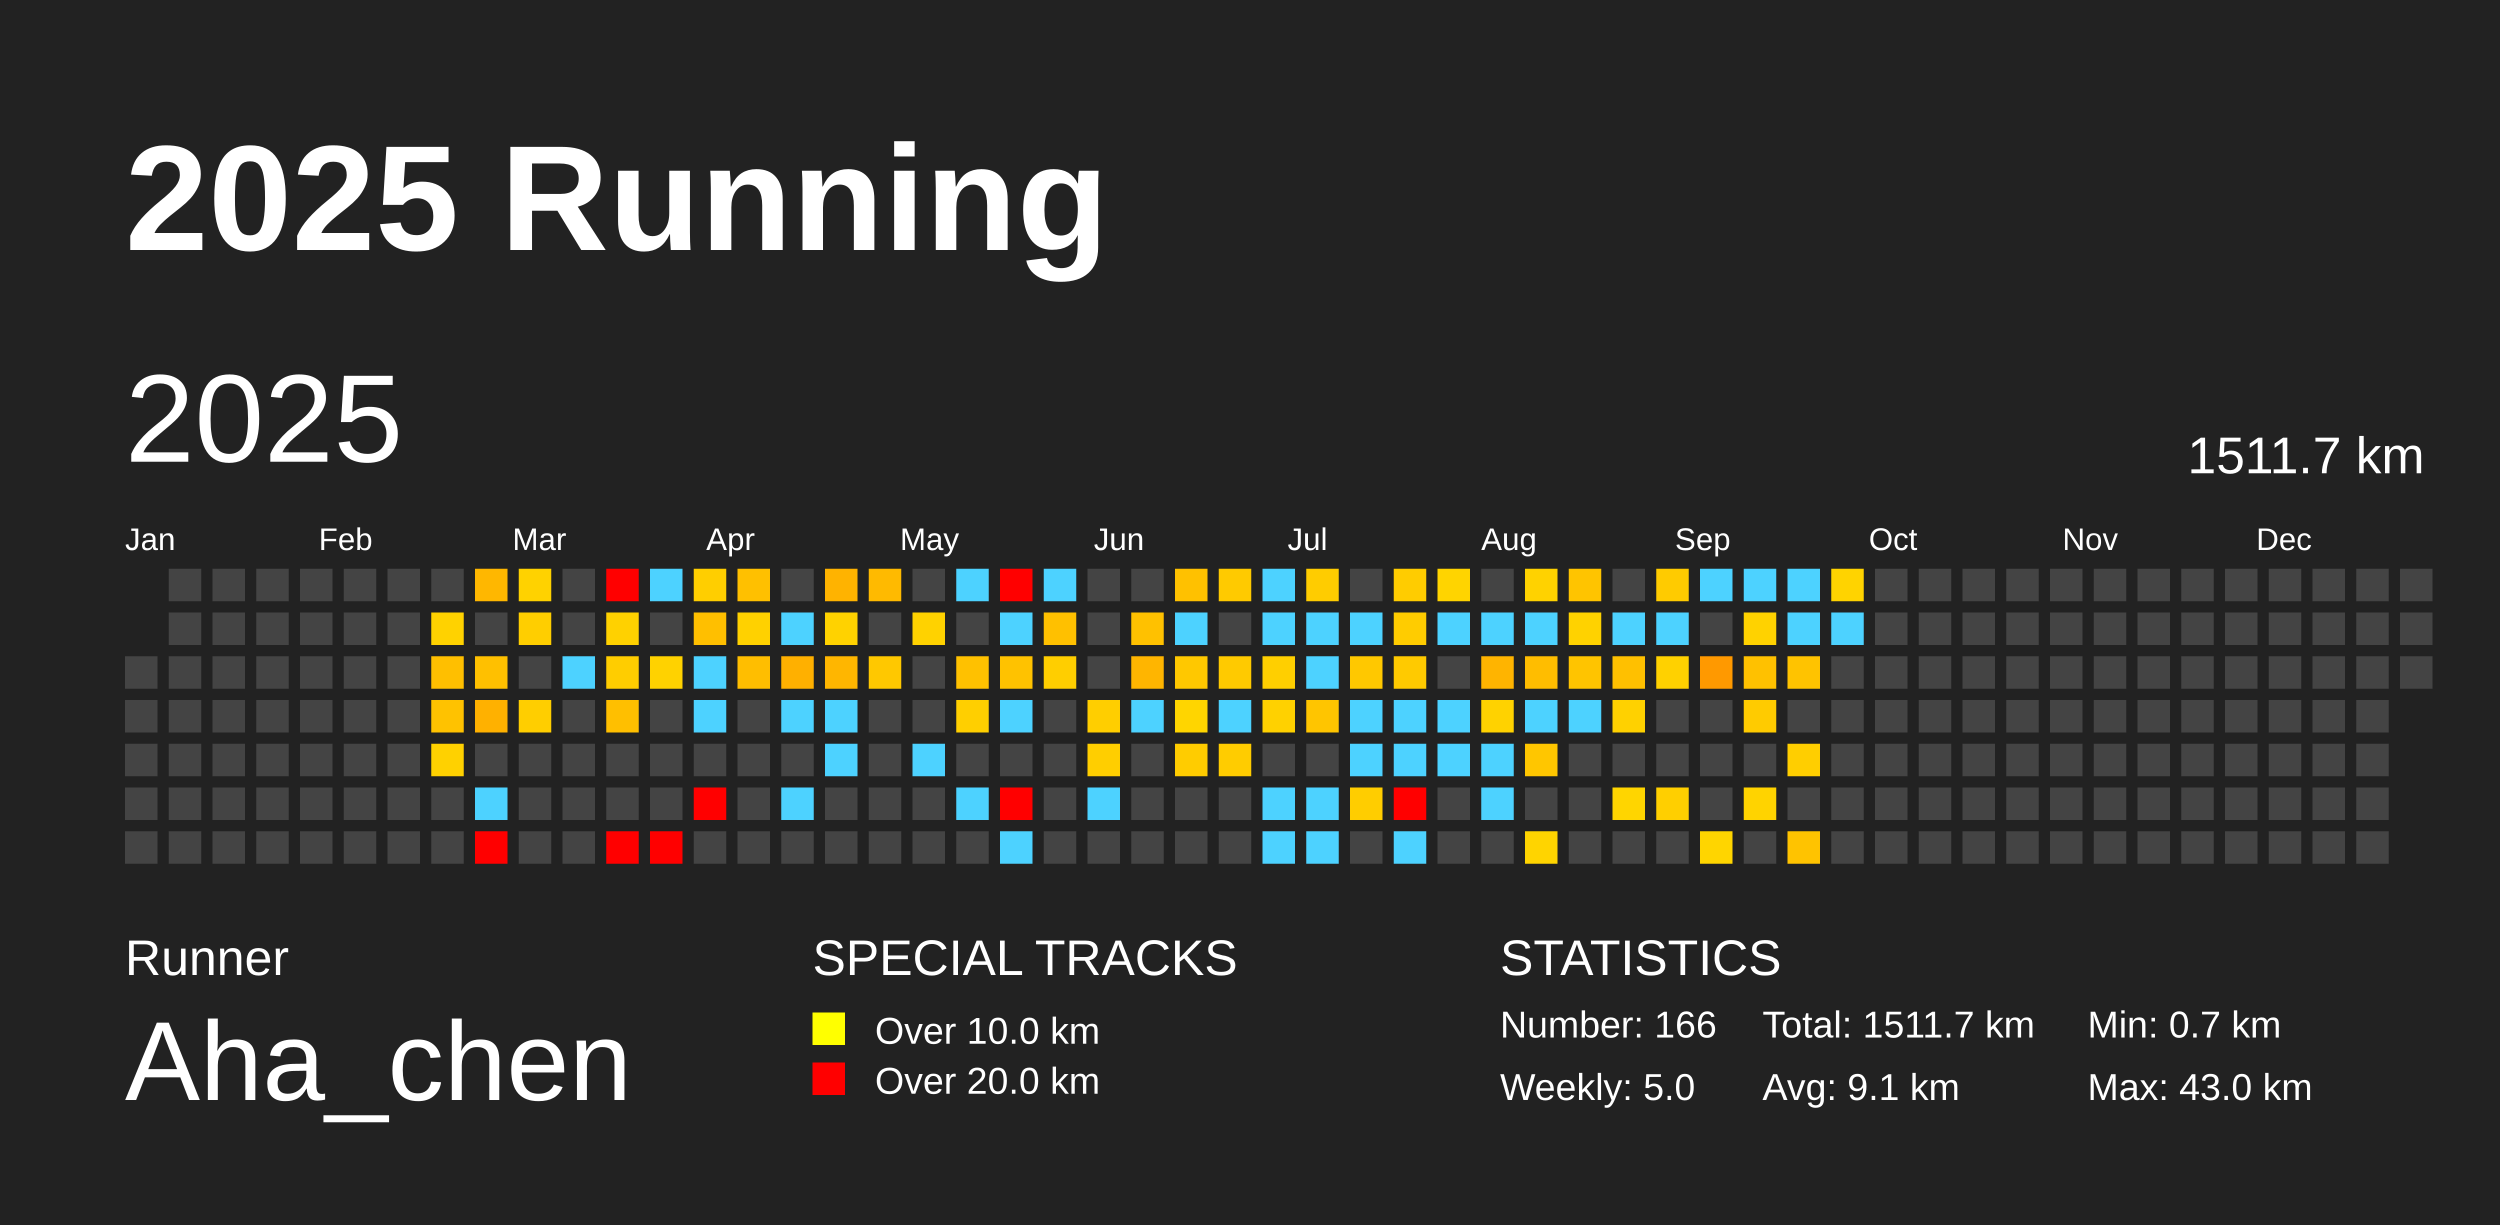
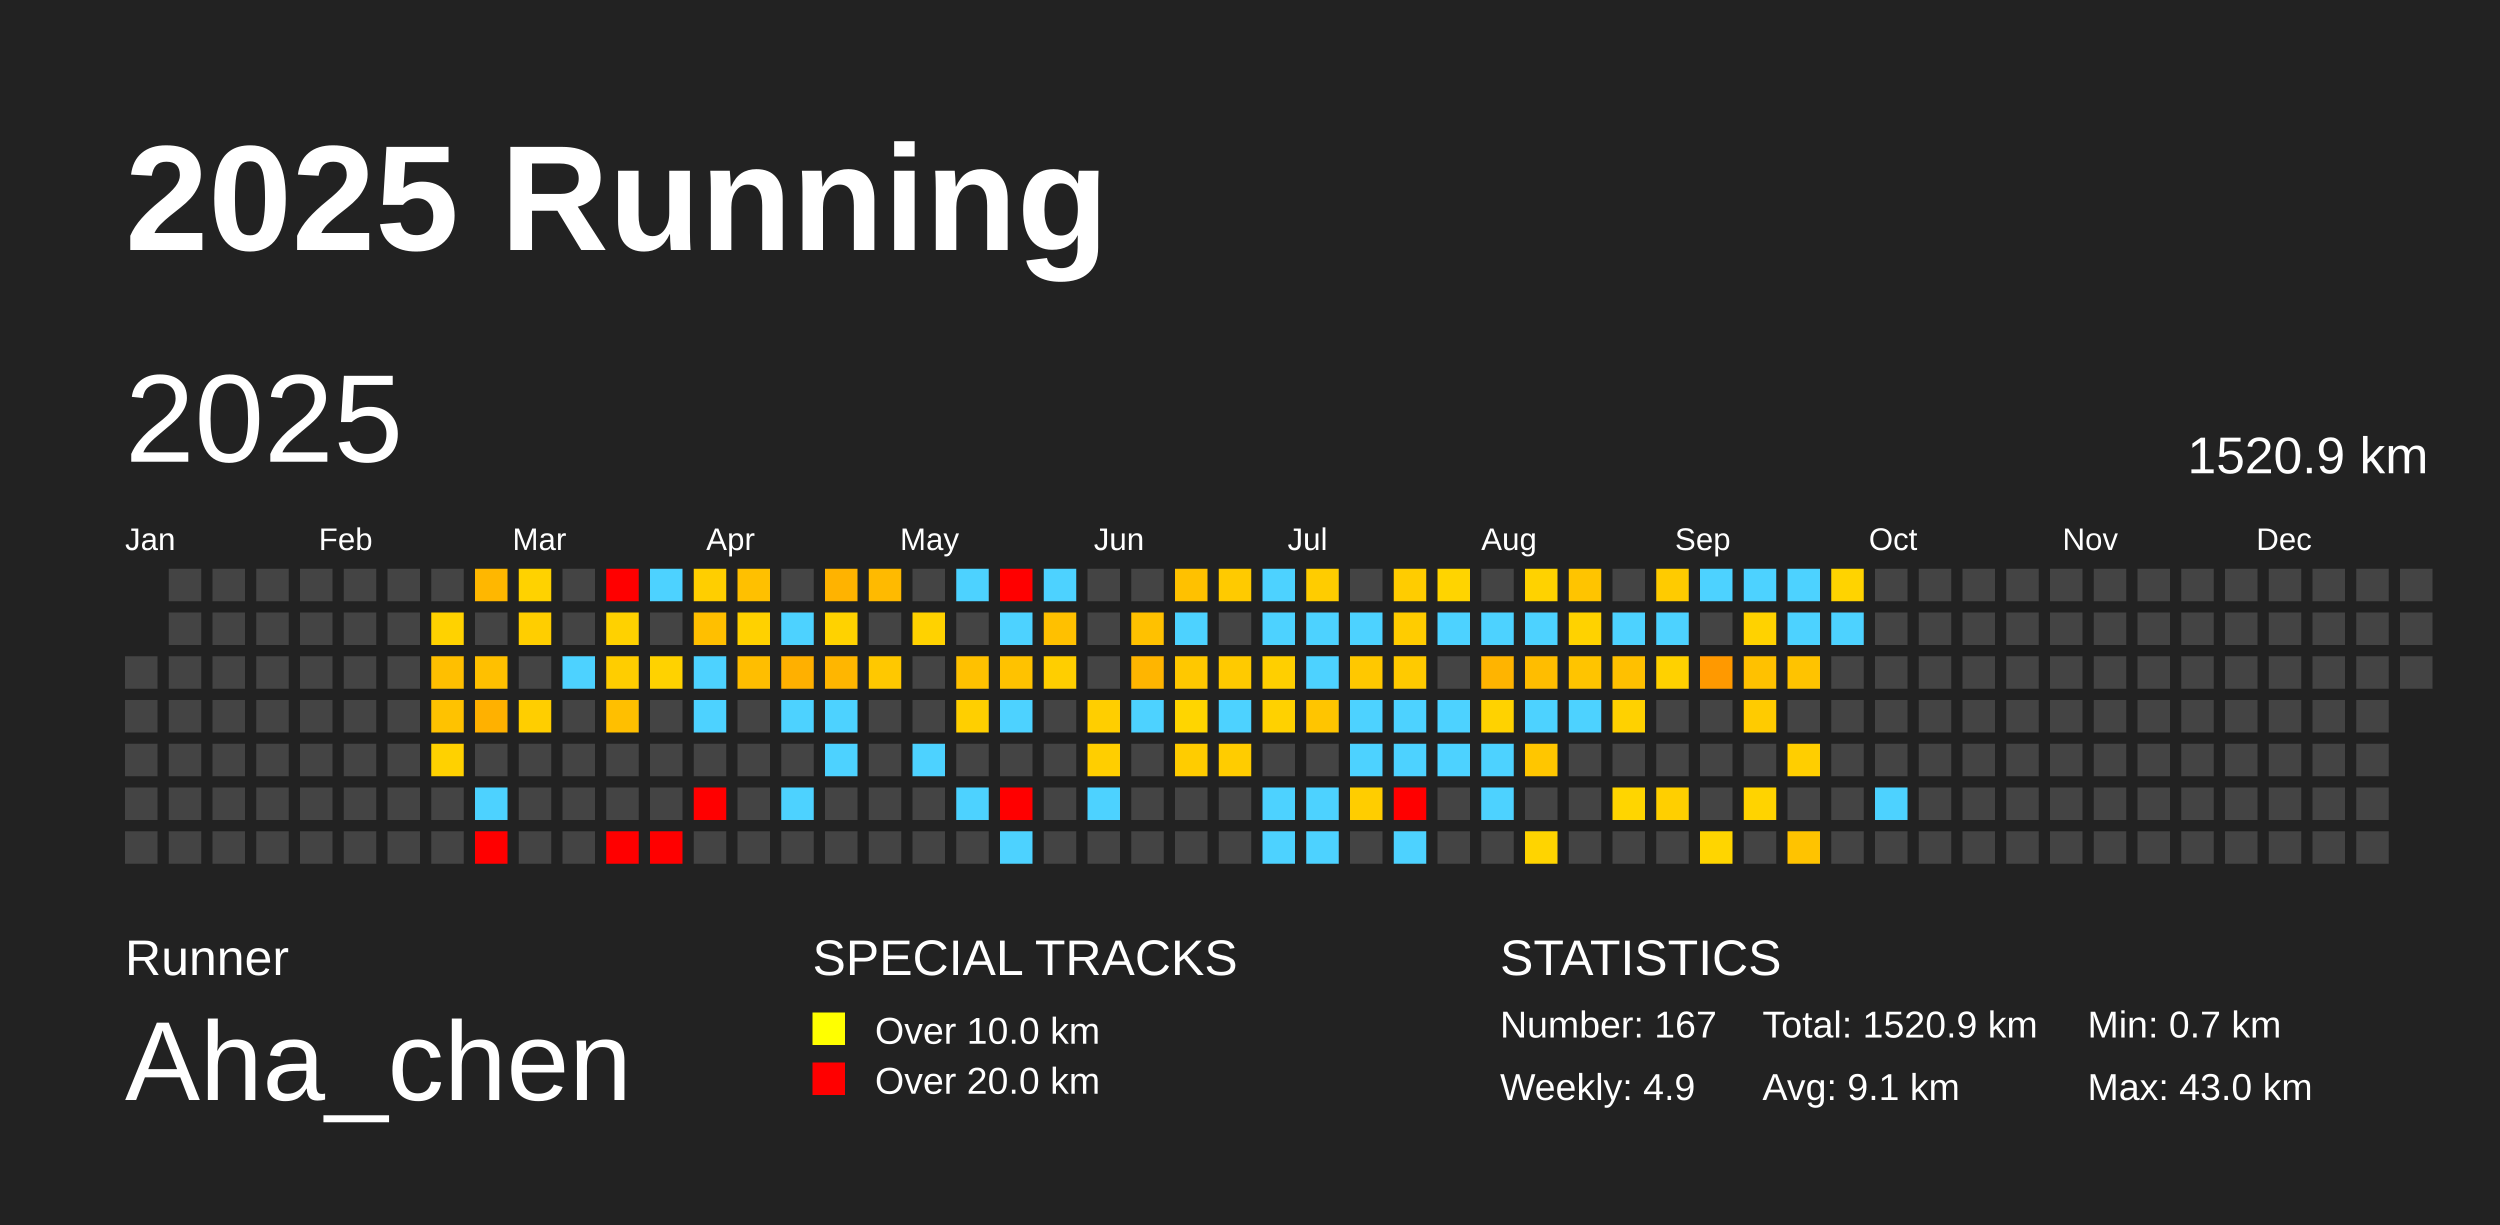
<svg xmlns="http://www.w3.org/2000/svg" baseProfile="full" height="98mm" version="1.1" viewBox="0,0,200,98" width="200mm">
  <defs />
  <rect fill="#222222" height="98" width="200" x="0" y="0" />
  <text fill="#FFFFFF" style="font-size:12px; font-family:Arial; font-weight:bold;" x="10" y="20">2025 Running</text>
  <text fill="#FFFFFF" style="font-size:4px; font-family:Arial" x="10" y="78">Runner</text>
  <text fill="#FFFFFF" style="font-size:9px; font-family:Arial" x="10" y="88">Aha_chen</text>
  <text fill="#FFFFFF" style="font-size:4px; font-family:Arial" x="65" y="78">SPECIAL TRACKS</text>
  <rect fill="yellow" height="2.6" width="2.6" x="65" y="81" />
  <text fill="#FFFFFF" style="font-size:3px; font-family:Arial" x="70" y="83.5">Over 10.0 km</text>
  <rect fill="red" height="2.6" width="2.6" x="65" y="85" />
  <text fill="#FFFFFF" style="font-size:3px; font-family:Arial" x="70" y="87.5">Over 20.0 km</text>
  <text fill="#FFFFFF" style="font-size:4px; font-family:Arial" x="120" y="78">STATISTICS</text>
-   <text fill="#FFFFFF" style="font-size:3px; font-family:Arial" x="120" y="83">Number: 166</text>
-   <text fill="#FFFFFF" style="font-size:3px; font-family:Arial" x="120" y="88">Weekly: 5.0</text>
-   <text fill="#FFFFFF" style="font-size:3px; font-family:Arial" x="141" y="83">Total: 1511.7 km</text>
+   <text fill="#FFFFFF" style="font-size:3px; font-family:Arial" x="120" y="83">Number: 167</text>
+   <text fill="#FFFFFF" style="font-size:3px; font-family:Arial" x="120" y="88">Weekly: 4.9</text>
+   <text fill="#FFFFFF" style="font-size:3px; font-family:Arial" x="141" y="83">Total: 1520.9 km</text>
  <text fill="#FFFFFF" style="font-size:3px; font-family:Arial" x="141" y="88">Avg: 9.1 km</text>
  <text fill="#FFFFFF" style="font-size:3px; font-family:Arial" x="167" y="83">Min: 0.7 km</text>
  <text fill="#FFFFFF" style="font-size:3px; font-family:Arial" x="167" y="88">Max: 43.0 km</text>
  <text dominant-baseline="hanging" fill="#FFFFFF" style="font-size:10.0px; font-family:Arial;" x="10" y="30">2025</text>
-   <text dominant-baseline="hanging" fill="#FFFFFF" style="font-size:4.125px; font-family:Arial;" x="175" y="35">1511.7 km</text>
+   <text dominant-baseline="hanging" fill="#FFFFFF" style="font-size:4.125px; font-family:Arial;" x="175" y="35">1520.9 km</text>
  <text fill="#FFFFFF" style="font-size:2.5px; font-family:Arial" x="10.0" y="44">Jan</text>
  <text fill="#FFFFFF" style="font-size:2.5px; font-family:Arial" x="25.5" y="44">Feb</text>
  <text fill="#FFFFFF" style="font-size:2.5px; font-family:Arial" x="41.0" y="44">Mar</text>
  <text fill="#FFFFFF" style="font-size:2.5px; font-family:Arial" x="56.5" y="44">Apr</text>
  <text fill="#FFFFFF" style="font-size:2.5px; font-family:Arial" x="72.0" y="44">May</text>
  <text fill="#FFFFFF" style="font-size:2.5px; font-family:Arial" x="87.5" y="44">Jun</text>
  <text fill="#FFFFFF" style="font-size:2.5px; font-family:Arial" x="103.0" y="44">Jul</text>
  <text fill="#FFFFFF" style="font-size:2.5px; font-family:Arial" x="118.5" y="44">Aug</text>
  <text fill="#FFFFFF" style="font-size:2.5px; font-family:Arial" x="134.0" y="44">Sep</text>
  <text fill="#FFFFFF" style="font-size:2.5px; font-family:Arial" x="149.5" y="44">Oct</text>
  <text fill="#FFFFFF" style="font-size:2.5px; font-family:Arial" x="165.0" y="44">Nov</text>
  <text fill="#FFFFFF" style="font-size:2.5px; font-family:Arial" x="180.5" y="44">Dec</text>
  <rect fill="#444444" height="2.6" width="2.6" x="10.0" y="52.5" />
  <rect fill="#444444" height="2.6" width="2.6" x="10.0" y="56.0" />
  <rect fill="#444444" height="2.6" width="2.6" x="10.0" y="59.5" />
  <rect fill="#444444" height="2.6" width="2.6" x="10.0" y="63.0" />
  <rect fill="#444444" height="2.6" width="2.6" x="10.0" y="66.5" />
  <rect fill="#444444" height="2.6" width="2.6" x="13.5" y="45.5" />
  <rect fill="#444444" height="2.6" width="2.6" x="13.5" y="49.0" />
  <rect fill="#444444" height="2.6" width="2.6" x="13.5" y="52.5" />
  <rect fill="#444444" height="2.6" width="2.6" x="13.5" y="56.0" />
  <rect fill="#444444" height="2.6" width="2.6" x="13.5" y="59.5" />
  <rect fill="#444444" height="2.6" width="2.6" x="13.5" y="63.0" />
  <rect fill="#444444" height="2.6" width="2.6" x="13.5" y="66.5" />
  <rect fill="#444444" height="2.6" width="2.6" x="17.0" y="45.5" />
  <rect fill="#444444" height="2.6" width="2.6" x="17.0" y="49.0" />
  <rect fill="#444444" height="2.6" width="2.6" x="17.0" y="52.5" />
  <rect fill="#444444" height="2.6" width="2.6" x="17.0" y="56.0" />
  <rect fill="#444444" height="2.6" width="2.6" x="17.0" y="59.5" />
  <rect fill="#444444" height="2.6" width="2.6" x="17.0" y="63.0" />
  <rect fill="#444444" height="2.6" width="2.6" x="17.0" y="66.5" />
  <rect fill="#444444" height="2.6" width="2.6" x="20.5" y="45.5" />
  <rect fill="#444444" height="2.6" width="2.6" x="20.5" y="49.0" />
  <rect fill="#444444" height="2.6" width="2.6" x="20.5" y="52.5" />
  <rect fill="#444444" height="2.6" width="2.6" x="20.5" y="56.0" />
  <rect fill="#444444" height="2.6" width="2.6" x="20.5" y="59.5" />
  <rect fill="#444444" height="2.6" width="2.6" x="20.5" y="63.0" />
  <rect fill="#444444" height="2.6" width="2.6" x="20.5" y="66.5" />
  <rect fill="#444444" height="2.6" width="2.6" x="24.0" y="45.5" />
  <rect fill="#444444" height="2.6" width="2.6" x="24.0" y="49.0" />
  <rect fill="#444444" height="2.6" width="2.6" x="24.0" y="52.5" />
  <rect fill="#444444" height="2.6" width="2.6" x="24.0" y="56.0" />
  <rect fill="#444444" height="2.6" width="2.6" x="24.0" y="59.5" />
  <rect fill="#444444" height="2.6" width="2.6" x="24.0" y="63.0" />
  <rect fill="#444444" height="2.6" width="2.6" x="24.0" y="66.5" />
  <rect fill="#444444" height="2.6" width="2.6" x="27.5" y="45.5" />
  <rect fill="#444444" height="2.6" width="2.6" x="27.5" y="49.0" />
  <rect fill="#444444" height="2.6" width="2.6" x="27.5" y="52.5" />
  <rect fill="#444444" height="2.6" width="2.6" x="27.5" y="56.0" />
  <rect fill="#444444" height="2.6" width="2.6" x="27.5" y="59.5" />
  <rect fill="#444444" height="2.6" width="2.6" x="27.5" y="63.0" />
  <rect fill="#444444" height="2.6" width="2.6" x="27.5" y="66.5" />
  <rect fill="#444444" height="2.6" width="2.6" x="31.0" y="45.5" />
  <rect fill="#444444" height="2.6" width="2.6" x="31.0" y="49.0" />
  <rect fill="#444444" height="2.6" width="2.6" x="31.0" y="52.5" />
  <rect fill="#444444" height="2.6" width="2.6" x="31.0" y="56.0" />
  <rect fill="#444444" height="2.6" width="2.6" x="31.0" y="59.5" />
  <rect fill="#444444" height="2.6" width="2.6" x="31.0" y="63.0" />
  <rect fill="#444444" height="2.6" width="2.6" x="31.0" y="66.5" />
  <rect fill="#444444" height="2.6" width="2.6" x="34.5" y="45.5" />
  <rect fill="#ffd200" height="2.6" width="2.6" x="34.5" y="49.0" />
  <rect fill="#ffbf00" height="2.6" width="2.6" x="34.5" y="52.5" />
  <rect fill="#ffc200" height="2.6" width="2.6" x="34.5" y="56.0" />
  <rect fill="#ffd100" height="2.6" width="2.6" x="34.5" y="59.5" />
  <rect fill="#444444" height="2.6" width="2.6" x="34.5" y="63.0" />
  <rect fill="#444444" height="2.6" width="2.6" x="34.5" y="66.5" />
  <rect fill="#ffb700" height="2.6" width="2.6" x="38.0" y="45.5" />
  <rect fill="#444444" height="2.6" width="2.6" x="38.0" y="49.0" />
  <rect fill="#ffc000" height="2.6" width="2.6" x="38.0" y="52.5" />
  <rect fill="#ffb100" height="2.6" width="2.6" x="38.0" y="56.0" />
  <rect fill="#444444" height="2.6" width="2.6" x="38.0" y="59.5" />
  <rect fill="#4dd2ff" height="2.6" width="2.6" x="38.0" y="63.0" />
  <rect fill="red" height="2.6" width="2.6" x="38.0" y="66.5" />
  <rect fill="#ffd200" height="2.6" width="2.6" x="41.5" y="45.5" />
  <rect fill="#ffce00" height="2.6" width="2.6" x="41.5" y="49.0" />
  <rect fill="#444444" height="2.6" width="2.6" x="41.5" y="52.5" />
  <rect fill="#ffce00" height="2.6" width="2.6" x="41.5" y="56.0" />
  <rect fill="#444444" height="2.6" width="2.6" x="41.5" y="59.5" />
  <rect fill="#444444" height="2.6" width="2.6" x="41.5" y="63.0" />
  <rect fill="#444444" height="2.6" width="2.6" x="41.5" y="66.5" />
  <rect fill="#444444" height="2.6" width="2.6" x="45.0" y="45.5" />
  <rect fill="#444444" height="2.6" width="2.6" x="45.0" y="49.0" />
  <rect fill="#4dd2ff" height="2.6" width="2.6" x="45.0" y="52.5" />
  <rect fill="#444444" height="2.6" width="2.6" x="45.0" y="56.0" />
  <rect fill="#444444" height="2.6" width="2.6" x="45.0" y="59.5" />
  <rect fill="#444444" height="2.6" width="2.6" x="45.0" y="63.0" />
  <rect fill="#444444" height="2.6" width="2.6" x="45.0" y="66.5" />
  <rect fill="red" height="2.6" width="2.6" x="48.5" y="45.5" />
  <rect fill="#ffd100" height="2.6" width="2.6" x="48.5" y="49.0" />
  <rect fill="#ffcd00" height="2.6" width="2.6" x="48.5" y="52.5" />
  <rect fill="#ffbf00" height="2.6" width="2.6" x="48.5" y="56.0" />
  <rect fill="#444444" height="2.6" width="2.6" x="48.5" y="59.5" />
  <rect fill="#444444" height="2.6" width="2.6" x="48.5" y="63.0" />
  <rect fill="red" height="2.6" width="2.6" x="48.5" y="66.5" />
  <rect fill="#4dd2ff" height="2.6" width="2.6" x="52.0" y="45.5" />
  <rect fill="#444444" height="2.6" width="2.6" x="52.0" y="49.0" />
  <rect fill="#ffd200" height="2.6" width="2.6" x="52.0" y="52.5" />
  <rect fill="#444444" height="2.6" width="2.6" x="52.0" y="56.0" />
  <rect fill="#444444" height="2.6" width="2.6" x="52.0" y="59.5" />
  <rect fill="#444444" height="2.6" width="2.6" x="52.0" y="63.0" />
  <rect fill="red" height="2.6" width="2.6" x="52.0" y="66.5" />
  <rect fill="#ffce00" height="2.6" width="2.6" x="55.5" y="45.5" />
  <rect fill="#ffbf00" height="2.6" width="2.6" x="55.5" y="49.0" />
  <rect fill="#4dd2ff" height="2.6" width="2.6" x="55.5" y="52.5" />
  <rect fill="#4dd2ff" height="2.6" width="2.6" x="55.5" y="56.0" />
  <rect fill="#444444" height="2.6" width="2.6" x="55.5" y="59.5" />
  <rect fill="red" height="2.6" width="2.6" x="55.5" y="63.0" />
  <rect fill="#444444" height="2.6" width="2.6" x="55.5" y="66.5" />
  <rect fill="#ffc000" height="2.6" width="2.6" x="59.0" y="45.5" />
  <rect fill="#ffd100" height="2.6" width="2.6" x="59.0" y="49.0" />
  <rect fill="#ffbe00" height="2.6" width="2.6" x="59.0" y="52.5" />
  <rect fill="#444444" height="2.6" width="2.6" x="59.0" y="56.0" />
  <rect fill="#444444" height="2.6" width="2.6" x="59.0" y="59.5" />
  <rect fill="#444444" height="2.6" width="2.6" x="59.0" y="63.0" />
  <rect fill="#444444" height="2.6" width="2.6" x="59.0" y="66.5" />
  <rect fill="#444444" height="2.6" width="2.6" x="62.5" y="45.5" />
  <rect fill="#4dd2ff" height="2.6" width="2.6" x="62.5" y="49.0" />
  <rect fill="#ffb000" height="2.6" width="2.6" x="62.5" y="52.5" />
  <rect fill="#4dd2ff" height="2.6" width="2.6" x="62.5" y="56.0" />
  <rect fill="#444444" height="2.6" width="2.6" x="62.5" y="59.5" />
  <rect fill="#4dd2ff" height="2.6" width="2.6" x="62.5" y="63.0" />
  <rect fill="#444444" height="2.6" width="2.6" x="62.5" y="66.5" />
  <rect fill="#ffb300" height="2.6" width="2.6" x="66.0" y="45.5" />
  <rect fill="#ffd200" height="2.6" width="2.6" x="66.0" y="49.0" />
  <rect fill="#ffb600" height="2.6" width="2.6" x="66.0" y="52.5" />
  <rect fill="#4dd2ff" height="2.6" width="2.6" x="66.0" y="56.0" />
  <rect fill="#4dd2ff" height="2.6" width="2.6" x="66.0" y="59.5" />
  <rect fill="#444444" height="2.6" width="2.6" x="66.0" y="63.0" />
  <rect fill="#444444" height="2.6" width="2.6" x="66.0" y="66.5" />
  <rect fill="#ffba00" height="2.6" width="2.6" x="69.5" y="45.5" />
  <rect fill="#444444" height="2.6" width="2.6" x="69.5" y="49.0" />
  <rect fill="#ffc800" height="2.6" width="2.6" x="69.5" y="52.5" />
  <rect fill="#444444" height="2.6" width="2.6" x="69.5" y="56.0" />
  <rect fill="#444444" height="2.6" width="2.6" x="69.5" y="59.5" />
  <rect fill="#444444" height="2.6" width="2.6" x="69.5" y="63.0" />
  <rect fill="#444444" height="2.6" width="2.6" x="69.5" y="66.5" />
  <rect fill="#444444" height="2.6" width="2.6" x="73.0" y="45.5" />
  <rect fill="#ffd200" height="2.6" width="2.6" x="73.0" y="49.0" />
  <rect fill="#444444" height="2.6" width="2.6" x="73.0" y="52.5" />
  <rect fill="#444444" height="2.6" width="2.6" x="73.0" y="56.0" />
  <rect fill="#4dd2ff" height="2.6" width="2.6" x="73.0" y="59.5" />
  <rect fill="#444444" height="2.6" width="2.6" x="73.0" y="63.0" />
  <rect fill="#444444" height="2.6" width="2.6" x="73.0" y="66.5" />
  <rect fill="#4dd2ff" height="2.6" width="2.6" x="76.5" y="45.5" />
  <rect fill="#444444" height="2.6" width="2.6" x="76.5" y="49.0" />
  <rect fill="#ffc100" height="2.6" width="2.6" x="76.5" y="52.5" />
  <rect fill="#ffcf00" height="2.6" width="2.6" x="76.5" y="56.0" />
  <rect fill="#444444" height="2.6" width="2.6" x="76.5" y="59.5" />
  <rect fill="#4dd2ff" height="2.6" width="2.6" x="76.5" y="63.0" />
  <rect fill="#444444" height="2.6" width="2.6" x="76.5" y="66.5" />
  <rect fill="red" height="2.6" width="2.6" x="80.0" y="45.5" />
  <rect fill="#4dd2ff" height="2.6" width="2.6" x="80.0" y="49.0" />
  <rect fill="#ffc200" height="2.6" width="2.6" x="80.0" y="52.5" />
  <rect fill="#4dd2ff" height="2.6" width="2.6" x="80.0" y="56.0" />
  <rect fill="#444444" height="2.6" width="2.6" x="80.0" y="59.5" />
  <rect fill="red" height="2.6" width="2.6" x="80.0" y="63.0" />
  <rect fill="#4dd2ff" height="2.6" width="2.6" x="80.0" y="66.5" />
  <rect fill="#4dd2ff" height="2.6" width="2.6" x="83.5" y="45.5" />
  <rect fill="#ffc000" height="2.6" width="2.6" x="83.5" y="49.0" />
  <rect fill="#ffce00" height="2.6" width="2.6" x="83.5" y="52.5" />
  <rect fill="#444444" height="2.6" width="2.6" x="83.5" y="56.0" />
  <rect fill="#444444" height="2.6" width="2.6" x="83.5" y="59.5" />
  <rect fill="#444444" height="2.6" width="2.6" x="83.5" y="63.0" />
  <rect fill="#444444" height="2.6" width="2.6" x="83.5" y="66.5" />
  <rect fill="#444444" height="2.6" width="2.6" x="87.0" y="45.5" />
  <rect fill="#444444" height="2.6" width="2.6" x="87.0" y="49.0" />
  <rect fill="#444444" height="2.6" width="2.6" x="87.0" y="52.5" />
  <rect fill="#ffce00" height="2.6" width="2.6" x="87.0" y="56.0" />
  <rect fill="#ffce00" height="2.6" width="2.6" x="87.0" y="59.5" />
  <rect fill="#4dd2ff" height="2.6" width="2.6" x="87.0" y="63.0" />
  <rect fill="#444444" height="2.6" width="2.6" x="87.0" y="66.5" />
  <rect fill="#444444" height="2.6" width="2.6" x="90.5" y="45.5" />
  <rect fill="#ffc100" height="2.6" width="2.6" x="90.5" y="49.0" />
  <rect fill="#ffb500" height="2.6" width="2.6" x="90.5" y="52.5" />
  <rect fill="#4dd2ff" height="2.6" width="2.6" x="90.5" y="56.0" />
  <rect fill="#444444" height="2.6" width="2.6" x="90.5" y="59.5" />
  <rect fill="#444444" height="2.6" width="2.6" x="90.5" y="63.0" />
  <rect fill="#444444" height="2.6" width="2.6" x="90.5" y="66.5" />
  <rect fill="#ffc100" height="2.6" width="2.6" x="94.0" y="45.5" />
  <rect fill="#4dd2ff" height="2.6" width="2.6" x="94.0" y="49.0" />
  <rect fill="#ffc800" height="2.6" width="2.6" x="94.0" y="52.5" />
  <rect fill="#ffd500" height="2.6" width="2.6" x="94.0" y="56.0" />
  <rect fill="#ffcc00" height="2.6" width="2.6" x="94.0" y="59.5" />
  <rect fill="#444444" height="2.6" width="2.6" x="94.0" y="63.0" />
  <rect fill="#444444" height="2.6" width="2.6" x="94.0" y="66.5" />
  <rect fill="#ffca00" height="2.6" width="2.6" x="97.5" y="45.5" />
  <rect fill="#444444" height="2.6" width="2.6" x="97.5" y="49.0" />
  <rect fill="#ffca00" height="2.6" width="2.6" x="97.5" y="52.5" />
  <rect fill="#4dd2ff" height="2.6" width="2.6" x="97.5" y="56.0" />
  <rect fill="#ffcc00" height="2.6" width="2.6" x="97.5" y="59.5" />
  <rect fill="#444444" height="2.6" width="2.6" x="97.5" y="63.0" />
  <rect fill="#444444" height="2.6" width="2.6" x="97.5" y="66.5" />
  <rect fill="#4dd2ff" height="2.6" width="2.6" x="101.0" y="45.5" />
  <rect fill="#4dd2ff" height="2.6" width="2.6" x="101.0" y="49.0" />
  <rect fill="#ffcf00" height="2.6" width="2.6" x="101.0" y="52.5" />
  <rect fill="#ffd100" height="2.6" width="2.6" x="101.0" y="56.0" />
  <rect fill="#444444" height="2.6" width="2.6" x="101.0" y="59.5" />
  <rect fill="#4dd2ff" height="2.6" width="2.6" x="101.0" y="63.0" />
  <rect fill="#4dd2ff" height="2.6" width="2.6" x="101.0" y="66.5" />
  <rect fill="#ffcc00" height="2.6" width="2.6" x="104.5" y="45.5" />
  <rect fill="#4dd2ff" height="2.6" width="2.6" x="104.5" y="49.0" />
  <rect fill="#4dd2ff" height="2.6" width="2.6" x="104.5" y="52.5" />
  <rect fill="#ffc500" height="2.6" width="2.6" x="104.5" y="56.0" />
  <rect fill="#444444" height="2.6" width="2.6" x="104.5" y="59.5" />
  <rect fill="#4dd2ff" height="2.6" width="2.6" x="104.5" y="63.0" />
  <rect fill="#4dd2ff" height="2.6" width="2.6" x="104.5" y="66.5" />
  <rect fill="#444444" height="2.6" width="2.6" x="108.0" y="45.5" />
  <rect fill="#4dd2ff" height="2.6" width="2.6" x="108.0" y="49.0" />
  <rect fill="#ffc800" height="2.6" width="2.6" x="108.0" y="52.5" />
  <rect fill="#4dd2ff" height="2.6" width="2.6" x="108.0" y="56.0" />
  <rect fill="#4dd2ff" height="2.6" width="2.6" x="108.0" y="59.5" />
  <rect fill="#ffcd00" height="2.6" width="2.6" x="108.0" y="63.0" />
  <rect fill="#444444" height="2.6" width="2.6" x="108.0" y="66.5" />
  <rect fill="#ffcc00" height="2.6" width="2.6" x="111.5" y="45.5" />
  <rect fill="#ffcc00" height="2.6" width="2.6" x="111.5" y="49.0" />
  <rect fill="#ffca00" height="2.6" width="2.6" x="111.5" y="52.5" />
  <rect fill="#4dd2ff" height="2.6" width="2.6" x="111.5" y="56.0" />
  <rect fill="#4dd2ff" height="2.6" width="2.6" x="111.5" y="59.5" />
  <rect fill="red" height="2.6" width="2.6" x="111.5" y="63.0" />
  <rect fill="#4dd2ff" height="2.6" width="2.6" x="111.5" y="66.5" />
  <rect fill="#ffd400" height="2.6" width="2.6" x="115.0" y="45.5" />
  <rect fill="#4dd2ff" height="2.6" width="2.6" x="115.0" y="49.0" />
  <rect fill="#444444" height="2.6" width="2.6" x="115.0" y="52.5" />
  <rect fill="#4dd2ff" height="2.6" width="2.6" x="115.0" y="56.0" />
  <rect fill="#4dd2ff" height="2.6" width="2.6" x="115.0" y="59.5" />
  <rect fill="#444444" height="2.6" width="2.6" x="115.0" y="63.0" />
  <rect fill="#444444" height="2.6" width="2.6" x="115.0" y="66.5" />
  <rect fill="#444444" height="2.6" width="2.6" x="118.5" y="45.5" />
  <rect fill="#4dd2ff" height="2.6" width="2.6" x="118.5" y="49.0" />
  <rect fill="#ffb400" height="2.6" width="2.6" x="118.5" y="52.5" />
  <rect fill="#ffd200" height="2.6" width="2.6" x="118.5" y="56.0" />
  <rect fill="#4dd2ff" height="2.6" width="2.6" x="118.5" y="59.5" />
  <rect fill="#4dd2ff" height="2.6" width="2.6" x="118.5" y="63.0" />
  <rect fill="#444444" height="2.6" width="2.6" x="118.5" y="66.5" />
  <rect fill="#ffd200" height="2.6" width="2.6" x="122.0" y="45.5" />
  <rect fill="#4dd2ff" height="2.6" width="2.6" x="122.0" y="49.0" />
  <rect fill="#ffbd00" height="2.6" width="2.6" x="122.0" y="52.5" />
  <rect fill="#4dd2ff" height="2.6" width="2.6" x="122.0" y="56.0" />
  <rect fill="#ffc600" height="2.6" width="2.6" x="122.0" y="59.5" />
  <rect fill="#444444" height="2.6" width="2.6" x="122.0" y="63.0" />
  <rect fill="#ffd400" height="2.6" width="2.6" x="122.0" y="66.5" />
  <rect fill="#ffc400" height="2.6" width="2.6" x="125.5" y="45.5" />
  <rect fill="#ffd200" height="2.6" width="2.6" x="125.5" y="49.0" />
  <rect fill="#ffc400" height="2.6" width="2.6" x="125.5" y="52.5" />
  <rect fill="#4dd2ff" height="2.6" width="2.6" x="125.5" y="56.0" />
  <rect fill="#444444" height="2.6" width="2.6" x="125.5" y="59.5" />
  <rect fill="#444444" height="2.6" width="2.6" x="125.5" y="63.0" />
  <rect fill="#444444" height="2.6" width="2.6" x="125.5" y="66.5" />
  <rect fill="#444444" height="2.6" width="2.6" x="129.0" y="45.5" />
  <rect fill="#4dd2ff" height="2.6" width="2.6" x="129.0" y="49.0" />
  <rect fill="#ffc000" height="2.6" width="2.6" x="129.0" y="52.5" />
  <rect fill="#ffd100" height="2.6" width="2.6" x="129.0" y="56.0" />
  <rect fill="#444444" height="2.6" width="2.6" x="129.0" y="59.5" />
  <rect fill="#ffd500" height="2.6" width="2.6" x="129.0" y="63.0" />
  <rect fill="#444444" height="2.6" width="2.6" x="129.0" y="66.5" />
  <rect fill="#ffcb00" height="2.6" width="2.6" x="132.5" y="45.5" />
  <rect fill="#4dd2ff" height="2.6" width="2.6" x="132.5" y="49.0" />
  <rect fill="#ffd100" height="2.6" width="2.6" x="132.5" y="52.5" />
  <rect fill="#444444" height="2.6" width="2.6" x="132.5" y="56.0" />
  <rect fill="#444444" height="2.6" width="2.6" x="132.5" y="59.5" />
  <rect fill="#ffcf00" height="2.6" width="2.6" x="132.5" y="63.0" />
  <rect fill="#444444" height="2.6" width="2.6" x="132.5" y="66.5" />
  <rect fill="#4dd2ff" height="2.6" width="2.6" x="136.0" y="45.5" />
  <rect fill="#444444" height="2.6" width="2.6" x="136.0" y="49.0" />
  <rect fill="#ff9900" height="2.6" width="2.6" x="136.0" y="52.5" />
  <rect fill="#444444" height="2.6" width="2.6" x="136.0" y="56.0" />
  <rect fill="#444444" height="2.6" width="2.6" x="136.0" y="59.5" />
  <rect fill="#444444" height="2.6" width="2.6" x="136.0" y="63.0" />
  <rect fill="#ffd500" height="2.6" width="2.6" x="136.0" y="66.5" />
  <rect fill="#4dd2ff" height="2.6" width="2.6" x="139.5" y="45.5" />
  <rect fill="#ffd200" height="2.6" width="2.6" x="139.5" y="49.0" />
  <rect fill="#ffc100" height="2.6" width="2.6" x="139.5" y="52.5" />
  <rect fill="#ffcb00" height="2.6" width="2.6" x="139.5" y="56.0" />
  <rect fill="#444444" height="2.6" width="2.6" x="139.5" y="59.5" />
  <rect fill="#ffd300" height="2.6" width="2.6" x="139.5" y="63.0" />
  <rect fill="#444444" height="2.6" width="2.6" x="139.5" y="66.5" />
  <rect fill="#4dd2ff" height="2.6" width="2.6" x="143.0" y="45.5" />
  <rect fill="#4dd2ff" height="2.6" width="2.6" x="143.0" y="49.0" />
  <rect fill="#ffc300" height="2.6" width="2.6" x="143.0" y="52.5" />
  <rect fill="#444444" height="2.6" width="2.6" x="143.0" y="56.0" />
  <rect fill="#ffce00" height="2.6" width="2.6" x="143.0" y="59.5" />
  <rect fill="#444444" height="2.6" width="2.6" x="143.0" y="63.0" />
  <rect fill="#ffc300" height="2.6" width="2.6" x="143.0" y="66.5" />
  <rect fill="#ffd300" height="2.6" width="2.6" x="146.5" y="45.5" />
  <rect fill="#4dd2ff" height="2.6" width="2.6" x="146.5" y="49.0" />
  <rect fill="#444444" height="2.6" width="2.6" x="146.5" y="52.5" />
  <rect fill="#444444" height="2.6" width="2.6" x="146.5" y="56.0" />
  <rect fill="#444444" height="2.6" width="2.6" x="146.5" y="59.5" />
  <rect fill="#444444" height="2.6" width="2.6" x="146.5" y="63.0" />
  <rect fill="#444444" height="2.6" width="2.6" x="146.5" y="66.5" />
  <rect fill="#444444" height="2.6" width="2.6" x="150.0" y="45.5" />
  <rect fill="#444444" height="2.6" width="2.6" x="150.0" y="49.0" />
  <rect fill="#444444" height="2.6" width="2.6" x="150.0" y="52.5" />
  <rect fill="#444444" height="2.6" width="2.6" x="150.0" y="56.0" />
  <rect fill="#444444" height="2.6" width="2.6" x="150.0" y="59.5" />
-   <rect fill="#444444" height="2.6" width="2.6" x="150.0" y="63.0" />
+   <rect fill="#4dd2ff" height="2.6" width="2.6" x="150.0" y="63.0" />
  <rect fill="#444444" height="2.6" width="2.6" x="150.0" y="66.5" />
  <rect fill="#444444" height="2.6" width="2.6" x="153.5" y="45.5" />
  <rect fill="#444444" height="2.6" width="2.6" x="153.5" y="49.0" />
  <rect fill="#444444" height="2.6" width="2.6" x="153.5" y="52.5" />
  <rect fill="#444444" height="2.6" width="2.6" x="153.5" y="56.0" />
  <rect fill="#444444" height="2.6" width="2.6" x="153.5" y="59.5" />
  <rect fill="#444444" height="2.6" width="2.6" x="153.5" y="63.0" />
  <rect fill="#444444" height="2.6" width="2.6" x="153.5" y="66.5" />
  <rect fill="#444444" height="2.6" width="2.6" x="157.0" y="45.5" />
  <rect fill="#444444" height="2.6" width="2.6" x="157.0" y="49.0" />
  <rect fill="#444444" height="2.6" width="2.6" x="157.0" y="52.5" />
  <rect fill="#444444" height="2.6" width="2.6" x="157.0" y="56.0" />
  <rect fill="#444444" height="2.6" width="2.6" x="157.0" y="59.5" />
  <rect fill="#444444" height="2.6" width="2.6" x="157.0" y="63.0" />
  <rect fill="#444444" height="2.6" width="2.6" x="157.0" y="66.5" />
  <rect fill="#444444" height="2.6" width="2.6" x="160.5" y="45.5" />
  <rect fill="#444444" height="2.6" width="2.6" x="160.5" y="49.0" />
  <rect fill="#444444" height="2.6" width="2.6" x="160.5" y="52.5" />
  <rect fill="#444444" height="2.6" width="2.6" x="160.5" y="56.0" />
  <rect fill="#444444" height="2.6" width="2.6" x="160.5" y="59.5" />
  <rect fill="#444444" height="2.6" width="2.6" x="160.5" y="63.0" />
  <rect fill="#444444" height="2.6" width="2.6" x="160.5" y="66.5" />
  <rect fill="#444444" height="2.6" width="2.6" x="164.0" y="45.5" />
  <rect fill="#444444" height="2.6" width="2.6" x="164.0" y="49.0" />
  <rect fill="#444444" height="2.6" width="2.6" x="164.0" y="52.5" />
  <rect fill="#444444" height="2.6" width="2.6" x="164.0" y="56.0" />
  <rect fill="#444444" height="2.6" width="2.6" x="164.0" y="59.5" />
  <rect fill="#444444" height="2.6" width="2.6" x="164.0" y="63.0" />
  <rect fill="#444444" height="2.6" width="2.6" x="164.0" y="66.5" />
  <rect fill="#444444" height="2.6" width="2.6" x="167.5" y="45.5" />
  <rect fill="#444444" height="2.6" width="2.6" x="167.5" y="49.0" />
  <rect fill="#444444" height="2.6" width="2.6" x="167.5" y="52.5" />
  <rect fill="#444444" height="2.6" width="2.6" x="167.5" y="56.0" />
  <rect fill="#444444" height="2.6" width="2.6" x="167.5" y="59.5" />
  <rect fill="#444444" height="2.6" width="2.6" x="167.5" y="63.0" />
  <rect fill="#444444" height="2.6" width="2.6" x="167.5" y="66.5" />
  <rect fill="#444444" height="2.6" width="2.6" x="171.0" y="45.5" />
  <rect fill="#444444" height="2.6" width="2.6" x="171.0" y="49.0" />
  <rect fill="#444444" height="2.6" width="2.6" x="171.0" y="52.5" />
  <rect fill="#444444" height="2.6" width="2.6" x="171.0" y="56.0" />
  <rect fill="#444444" height="2.6" width="2.6" x="171.0" y="59.5" />
  <rect fill="#444444" height="2.6" width="2.6" x="171.0" y="63.0" />
  <rect fill="#444444" height="2.6" width="2.6" x="171.0" y="66.5" />
  <rect fill="#444444" height="2.6" width="2.6" x="174.5" y="45.5" />
  <rect fill="#444444" height="2.6" width="2.6" x="174.5" y="49.0" />
  <rect fill="#444444" height="2.6" width="2.6" x="174.5" y="52.5" />
  <rect fill="#444444" height="2.6" width="2.6" x="174.5" y="56.0" />
  <rect fill="#444444" height="2.6" width="2.6" x="174.5" y="59.5" />
  <rect fill="#444444" height="2.6" width="2.6" x="174.5" y="63.0" />
  <rect fill="#444444" height="2.6" width="2.6" x="174.5" y="66.5" />
  <rect fill="#444444" height="2.6" width="2.6" x="178.0" y="45.5" />
  <rect fill="#444444" height="2.6" width="2.6" x="178.0" y="49.0" />
  <rect fill="#444444" height="2.6" width="2.6" x="178.0" y="52.5" />
  <rect fill="#444444" height="2.6" width="2.6" x="178.0" y="56.0" />
  <rect fill="#444444" height="2.6" width="2.6" x="178.0" y="59.5" />
  <rect fill="#444444" height="2.6" width="2.6" x="178.0" y="63.0" />
  <rect fill="#444444" height="2.6" width="2.6" x="178.0" y="66.5" />
  <rect fill="#444444" height="2.6" width="2.6" x="181.5" y="45.5" />
  <rect fill="#444444" height="2.6" width="2.6" x="181.5" y="49.0" />
  <rect fill="#444444" height="2.6" width="2.6" x="181.5" y="52.5" />
  <rect fill="#444444" height="2.6" width="2.6" x="181.5" y="56.0" />
  <rect fill="#444444" height="2.6" width="2.6" x="181.5" y="59.5" />
  <rect fill="#444444" height="2.6" width="2.6" x="181.5" y="63.0" />
  <rect fill="#444444" height="2.6" width="2.6" x="181.5" y="66.5" />
  <rect fill="#444444" height="2.6" width="2.6" x="185.0" y="45.5" />
  <rect fill="#444444" height="2.6" width="2.6" x="185.0" y="49.0" />
  <rect fill="#444444" height="2.6" width="2.6" x="185.0" y="52.5" />
  <rect fill="#444444" height="2.6" width="2.6" x="185.0" y="56.0" />
  <rect fill="#444444" height="2.6" width="2.6" x="185.0" y="59.5" />
  <rect fill="#444444" height="2.6" width="2.6" x="185.0" y="63.0" />
  <rect fill="#444444" height="2.6" width="2.6" x="185.0" y="66.5" />
  <rect fill="#444444" height="2.6" width="2.6" x="188.5" y="45.5" />
  <rect fill="#444444" height="2.6" width="2.6" x="188.5" y="49.0" />
  <rect fill="#444444" height="2.6" width="2.6" x="188.5" y="52.5" />
  <rect fill="#444444" height="2.6" width="2.6" x="188.5" y="56.0" />
  <rect fill="#444444" height="2.6" width="2.6" x="188.5" y="59.5" />
  <rect fill="#444444" height="2.6" width="2.6" x="188.5" y="63.0" />
  <rect fill="#444444" height="2.6" width="2.6" x="188.5" y="66.5" />
  <rect fill="#444444" height="2.6" width="2.6" x="192.0" y="45.5" />
  <rect fill="#444444" height="2.6" width="2.6" x="192.0" y="49.0" />
  <rect fill="#444444" height="2.6" width="2.6" x="192.0" y="52.5" />
</svg>
